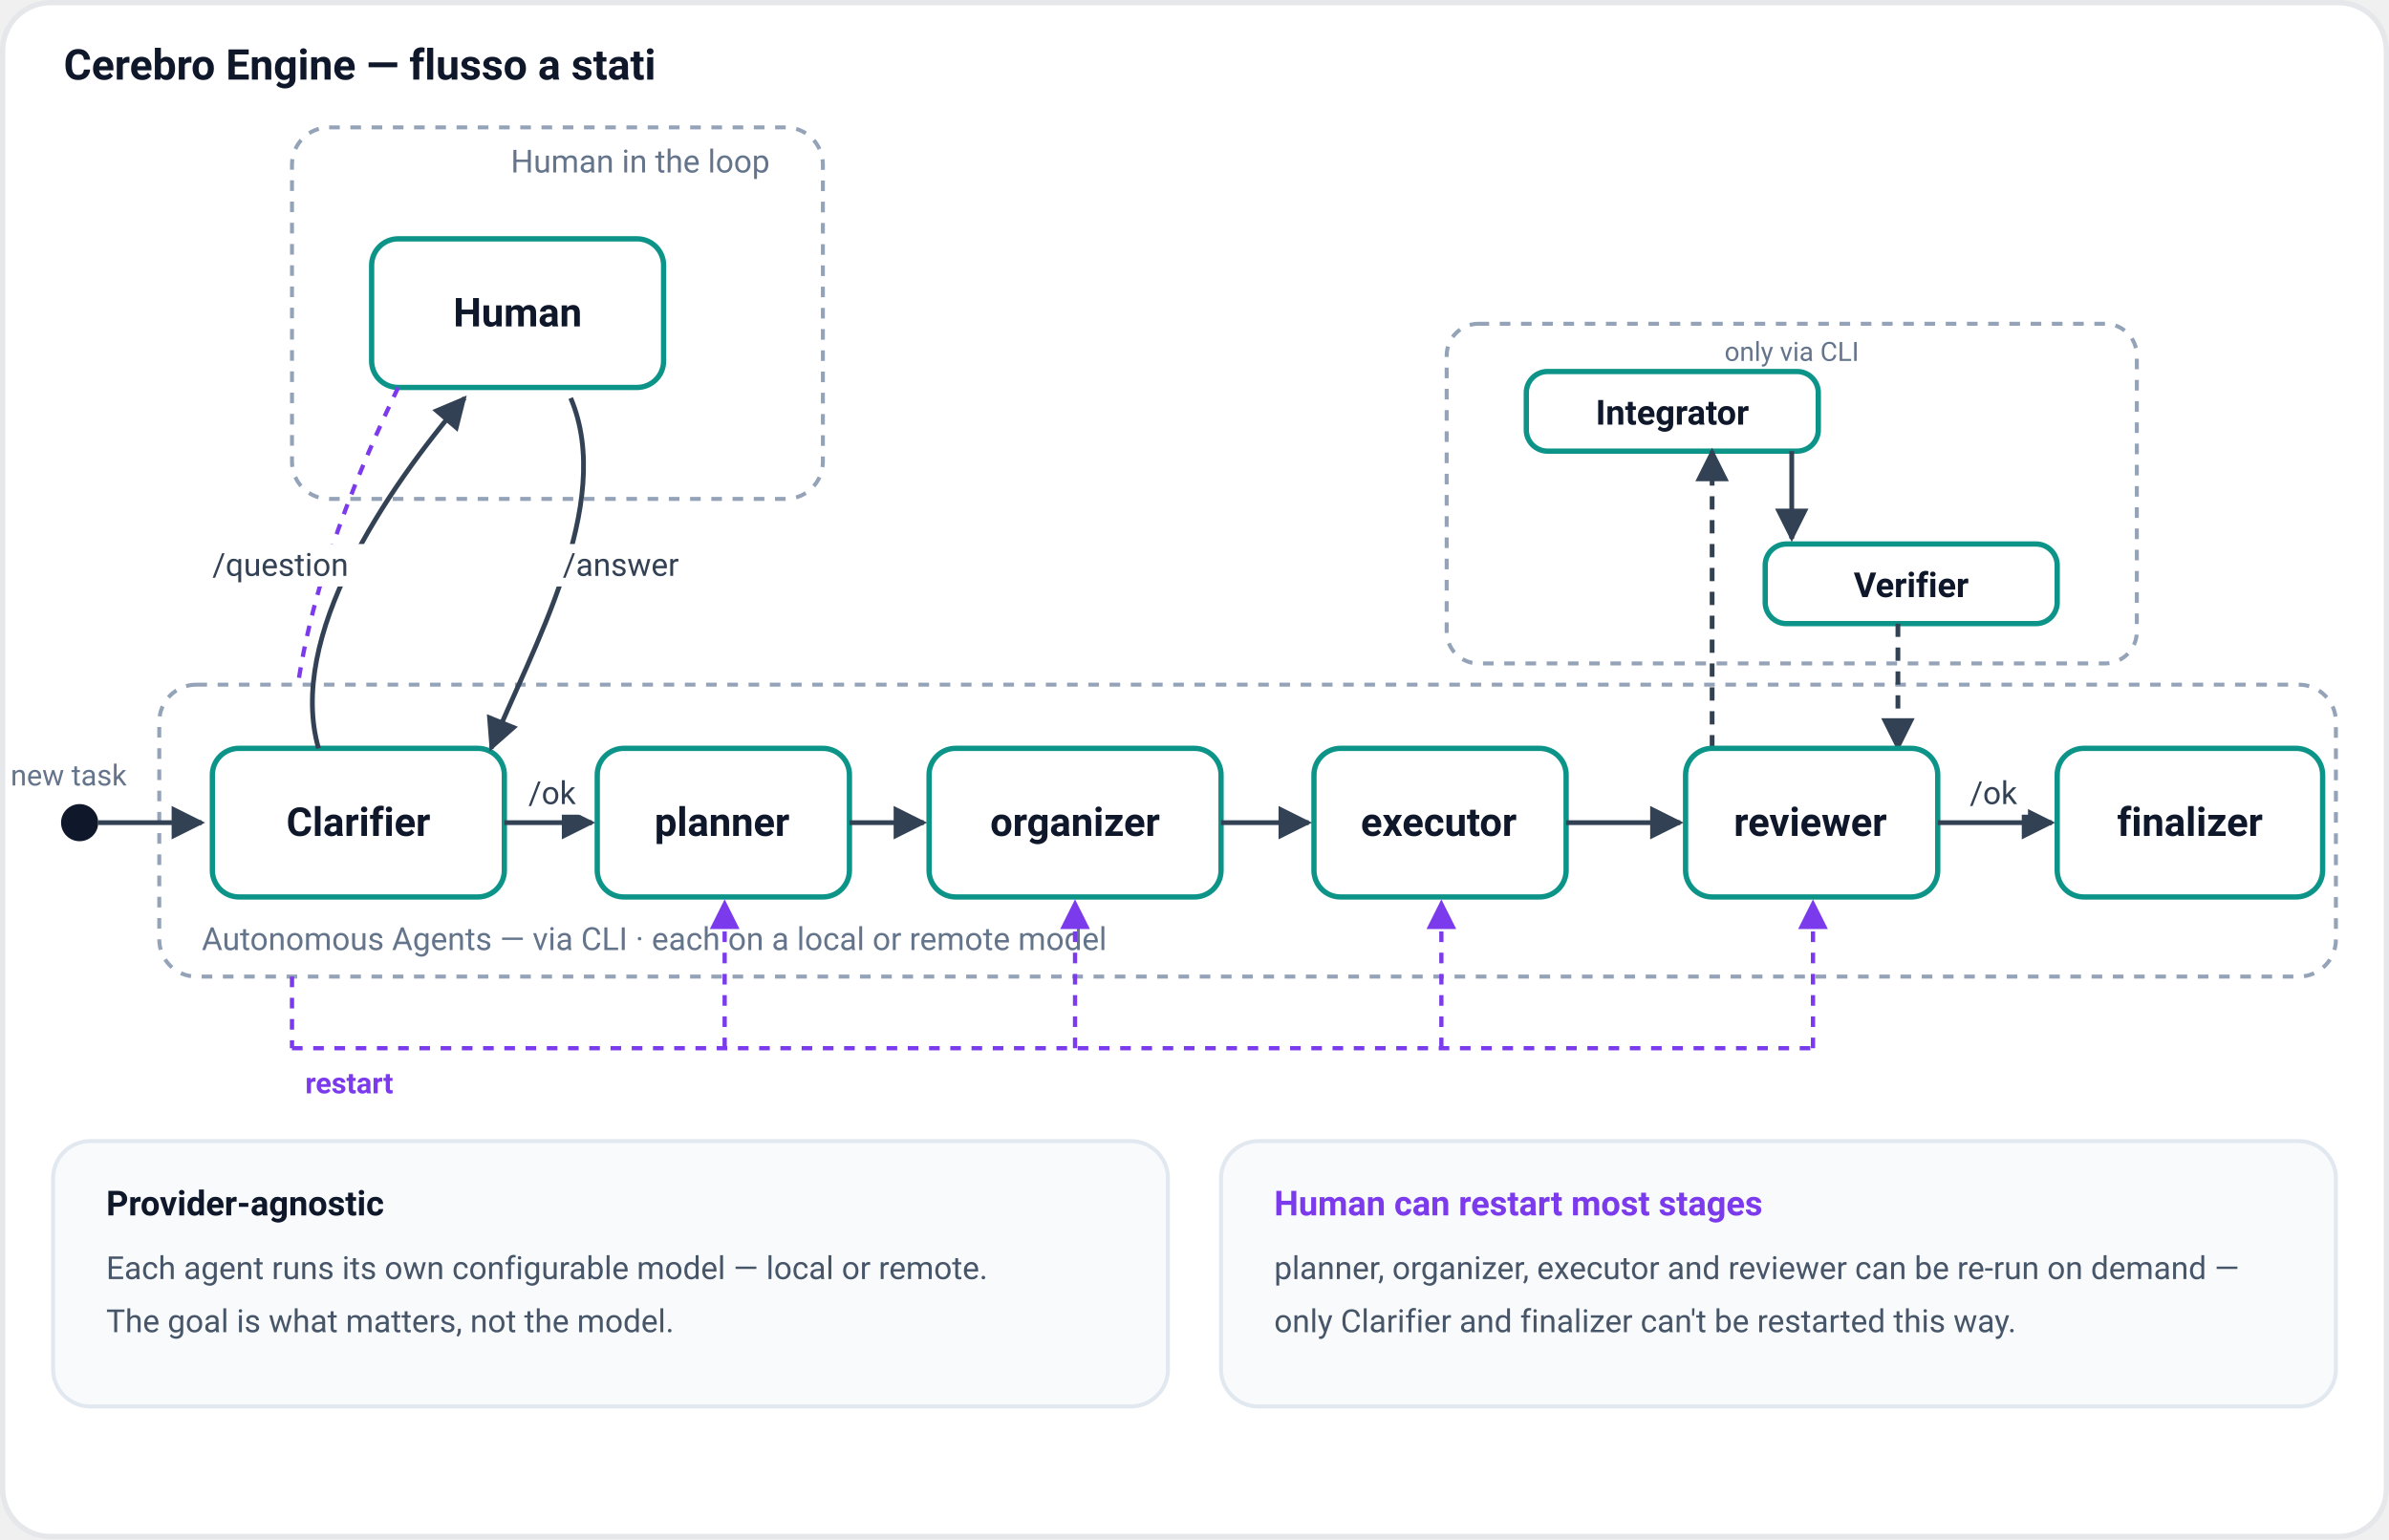
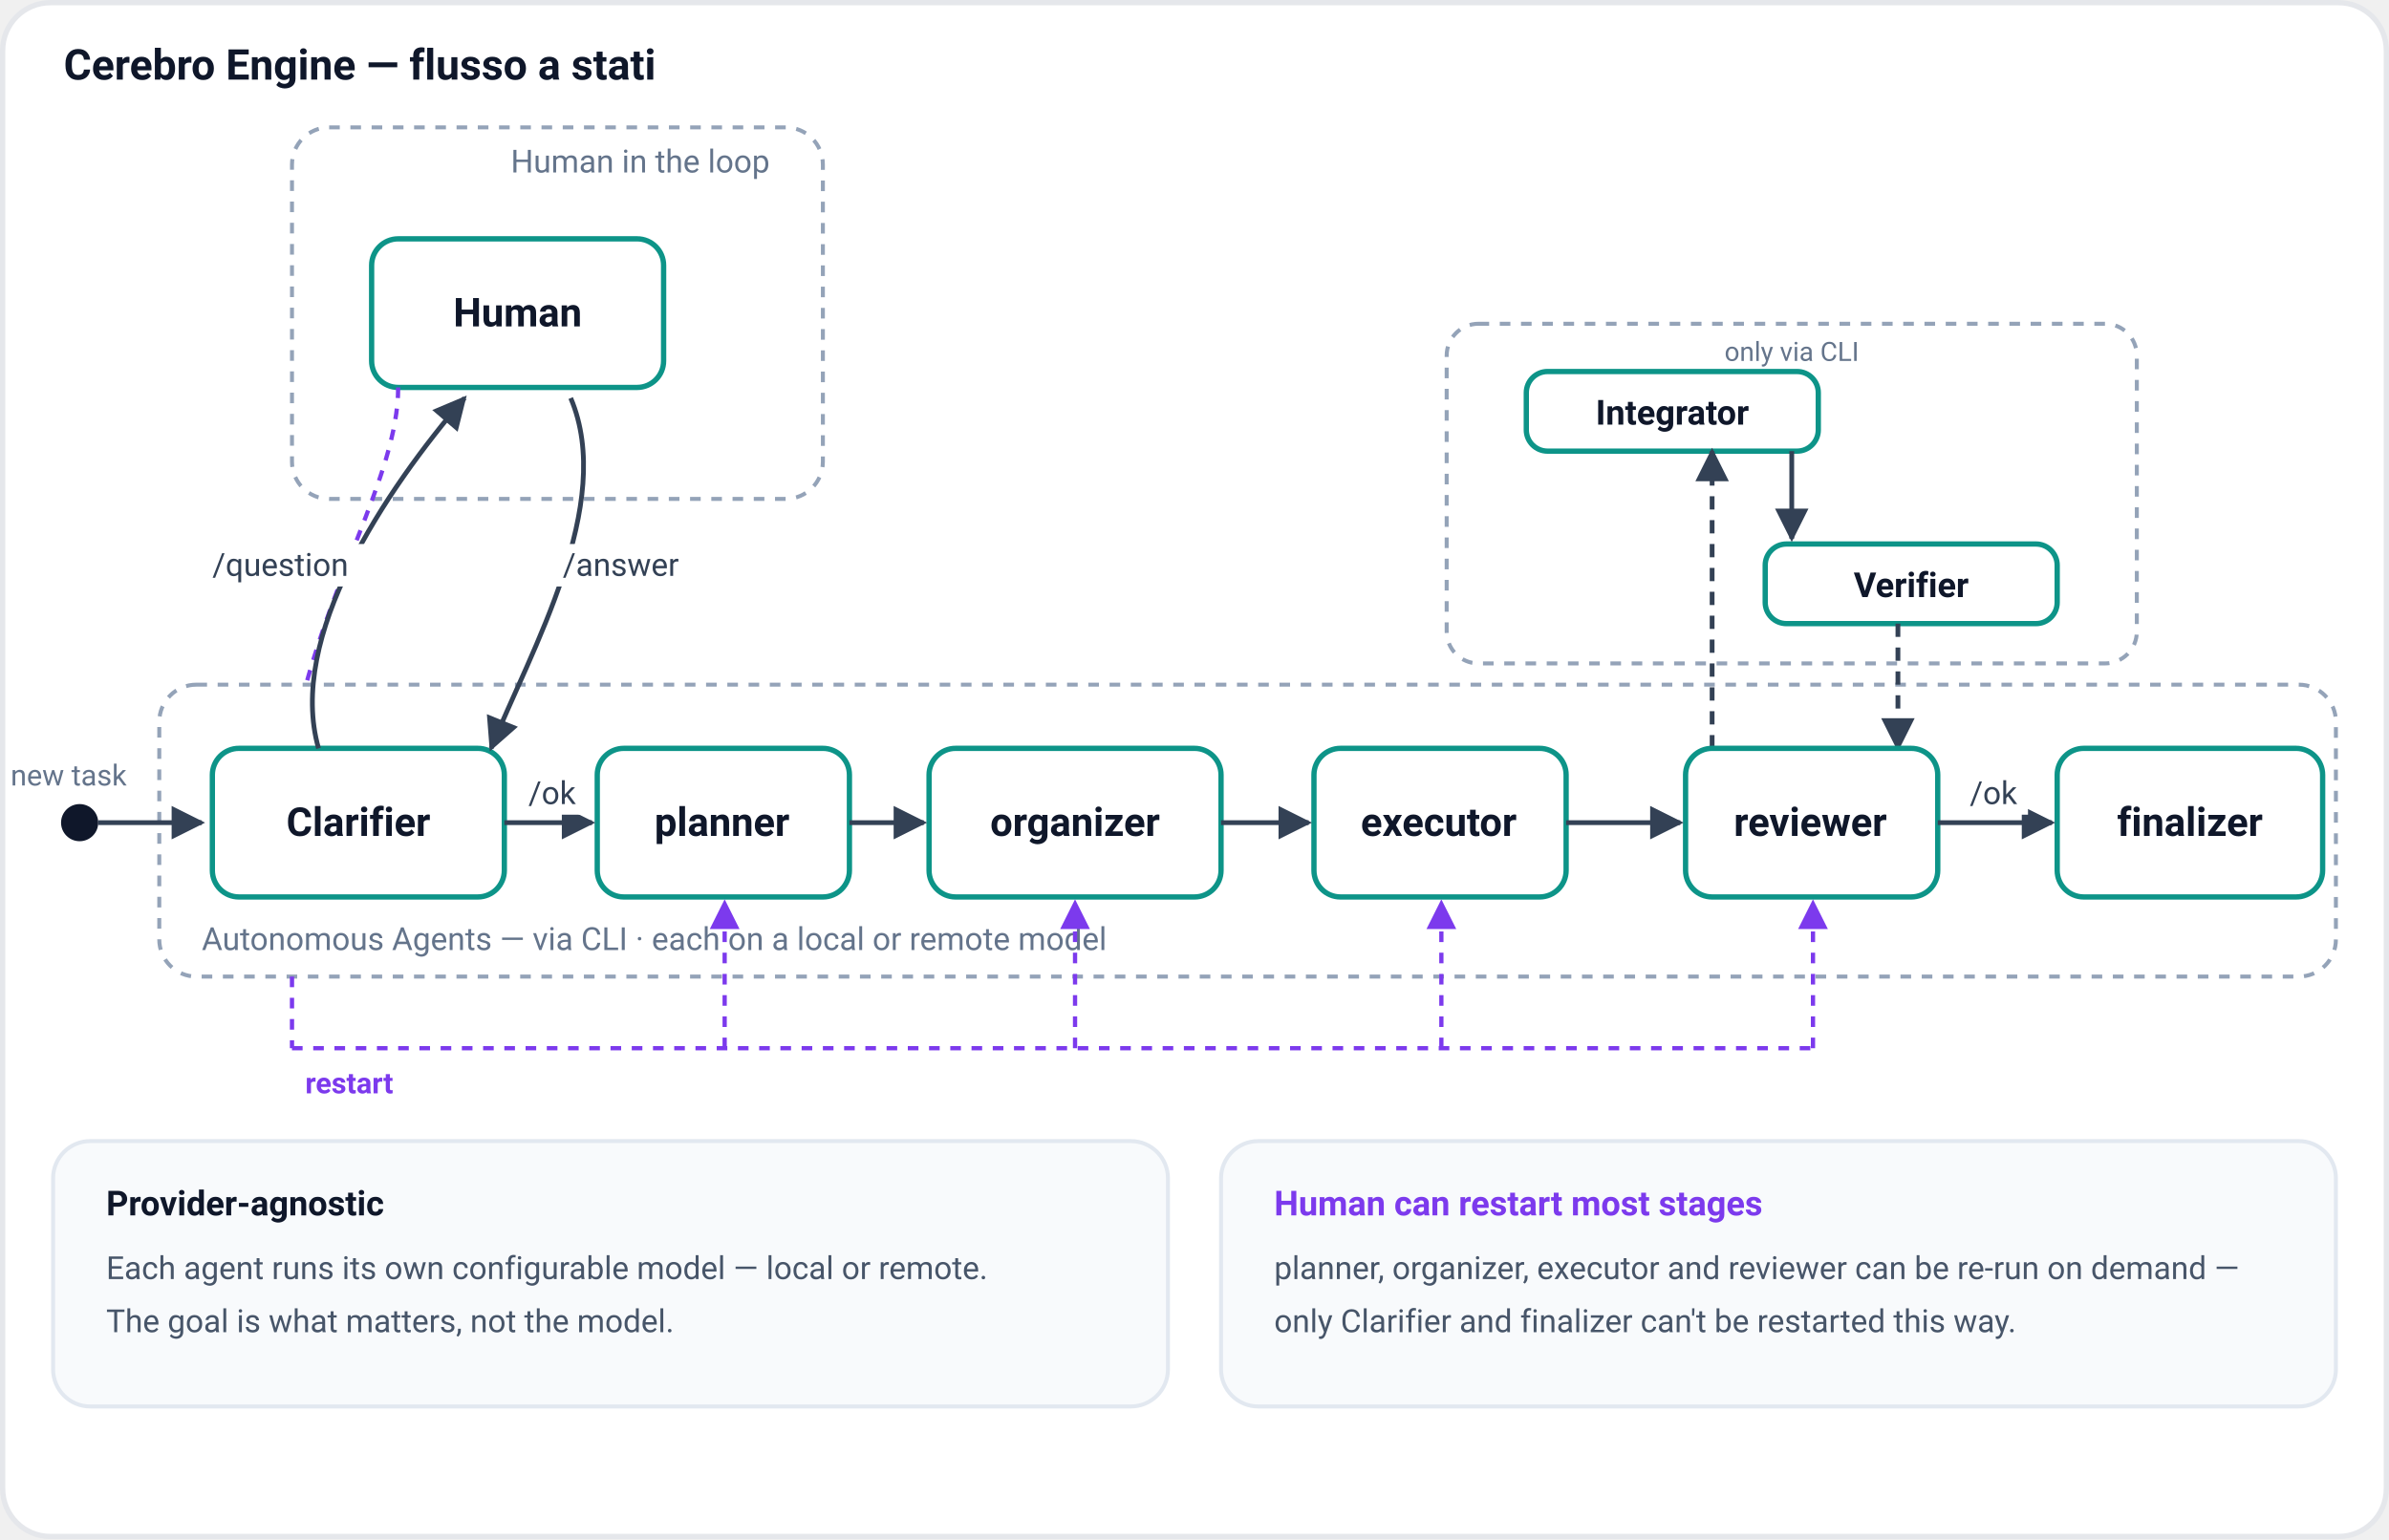
<svg xmlns="http://www.w3.org/2000/svg" viewBox="0 0 900 580" font-family="-apple-system, BlinkMacSystemFont, 'Segoe UI', Roboto, 'Helvetica Neue', Arial, sans-serif">
  <defs>
    <marker id="arrow" viewBox="0 0 10 10" refX="9" refY="5" markerWidth="7" markerHeight="7" orient="auto-start-reverse">
      <path d="M0,0 L10,5 L0,10 z" fill="#334155" />
    </marker>
    <marker id="arrow-violet" viewBox="0 0 10 10" refX="9" refY="5" markerWidth="7" markerHeight="7" orient="auto-start-reverse">
      <path d="M0,0 L10,5 L0,10 z" fill="#7c3aed" />
    </marker>
  </defs>
  <rect x="1" y="1" width="898" height="578" rx="18" fill="#ffffff" stroke="#e5e7eb" stroke-width="2" />
  <text x="24" y="30" font-size="16" font-weight="700" fill="#0f172a">Cerebro Engine — flusso a stati</text>
  <rect x="110" y="48" width="200" height="140" rx="14" fill="none" stroke="#94a3b8" stroke-width="1.5" stroke-dasharray="4 4" />
  <text x="290" y="65" font-size="12" fill="#64748b" text-anchor="end">Human in the loop</text>
  <rect x="140" y="90" width="110" height="56" rx="10" fill="#ffffff" stroke="#0d9488" stroke-width="2" />
  <text x="195" y="123" font-size="15" font-weight="600" fill="#0f172a" text-anchor="middle">Human</text>
-   <path d="M150,146 C126,196 112,240 110,280" fill="none" stroke="#7c3aed" stroke-width="1.6" stroke-dasharray="4 4" />
+   <path d="M150,146 C150,180 122,220 110,280" fill="none" stroke="#7c3aed" stroke-width="1.6" stroke-dasharray="4 4" />
  <line x1="110" y1="280" x2="110" y2="368" stroke="#7c3aed" stroke-width="1.6" stroke-dasharray="4 4" />
  <rect x="60" y="258" width="820" height="110" rx="14" fill="#ffffff" stroke="#94a3b8" stroke-width="1.5" stroke-dasharray="4 4" />
  <text x="76" y="358" font-size="12" fill="#64748b">Autonomous Agents — via CLI · each on a local or remote model</text>
  <rect x="545" y="122" width="260" height="128" rx="12" fill="none" stroke="#94a3b8" stroke-width="1.5" stroke-dasharray="4 4" />
  <text x="675" y="136" font-size="10" fill="#64748b" text-anchor="middle">only via CLI</text>
  <rect x="575" y="140" width="110" height="30" rx="8" fill="#ffffff" stroke="#0d9488" stroke-width="2" />
  <text x="630" y="160" font-size="13" font-weight="600" fill="#0f172a" text-anchor="middle">Integrator</text>
  <rect x="665" y="205" width="110" height="30" rx="8" fill="#ffffff" stroke="#0d9488" stroke-width="2" />
  <text x="720" y="225" font-size="13" font-weight="600" fill="#0f172a" text-anchor="middle">Verifier</text>
  <line x1="675" y1="170" x2="675" y2="203" stroke="#334155" stroke-width="1.8" marker-end="url(#arrow)" />
  <line x1="645" y1="300" x2="645" y2="170" stroke="#334155" stroke-width="1.8" stroke-dasharray="5 4" marker-end="url(#arrow)" />
  <line x1="715" y1="235" x2="715" y2="282" stroke="#334155" stroke-width="1.8" stroke-dasharray="5 4" marker-end="url(#arrow)" />
  <circle cx="30" cy="310" r="7" fill="#0f172a" />
  <text x="4" y="296" font-size="11" fill="#64748b">new task</text>
  <line x1="37" y1="310" x2="76" y2="310" stroke="#334155" stroke-width="1.8" marker-end="url(#arrow)" />
  <rect x="80" y="282" width="110" height="56" rx="10" fill="#ffffff" stroke="#0d9488" stroke-width="2" />
  <text x="135" y="315" font-size="15" font-weight="600" fill="#0f172a" text-anchor="middle">Clarifier</text>
  <rect x="225" y="282" width="95" height="56" rx="10" fill="#ffffff" stroke="#0d9488" stroke-width="2" />
  <text x="272" y="315" font-size="15" font-weight="600" fill="#0f172a" text-anchor="middle">planner</text>
  <rect x="350" y="282" width="110" height="56" rx="10" fill="#ffffff" stroke="#0d9488" stroke-width="2" />
  <text x="405" y="315" font-size="15" font-weight="600" fill="#0f172a" text-anchor="middle">organizer</text>
  <rect x="495" y="282" width="95" height="56" rx="10" fill="#ffffff" stroke="#0d9488" stroke-width="2" />
  <text x="542" y="315" font-size="15" font-weight="600" fill="#0f172a" text-anchor="middle">executor</text>
  <rect x="635" y="282" width="95" height="56" rx="10" fill="#ffffff" stroke="#0d9488" stroke-width="2" />
  <text x="682" y="315" font-size="15" font-weight="600" fill="#0f172a" text-anchor="middle">reviewer</text>
  <rect x="775" y="282" width="100" height="56" rx="10" fill="#ffffff" stroke="#0d9488" stroke-width="2" />
  <text x="825" y="315" font-size="15" font-weight="600" fill="#0f172a" text-anchor="middle">finalizer</text>
  <line x1="190" y1="310" x2="223" y2="310" stroke="#334155" stroke-width="1.8" marker-end="url(#arrow)" />
  <line x1="320" y1="310" x2="348" y2="310" stroke="#334155" stroke-width="1.8" marker-end="url(#arrow)" />
  <line x1="460" y1="310" x2="493" y2="310" stroke="#334155" stroke-width="1.8" marker-end="url(#arrow)" />
  <line x1="590" y1="310" x2="633" y2="310" stroke="#334155" stroke-width="1.8" marker-end="url(#arrow)" />
  <line x1="730" y1="310" x2="773" y2="310" stroke="#334155" stroke-width="1.8" marker-end="url(#arrow)" />
  <rect x="195" y="291" width="26" height="16" fill="#ffffff" />
  <text x="208" y="303" font-size="12" fill="#334155" text-anchor="middle">/ok</text>
  <rect x="738" y="291" width="26" height="16" fill="#ffffff" />
  <text x="751" y="303" font-size="12" fill="#334155" text-anchor="middle">/ok</text>
  <path d="M120,282 C108,240 145,185 175,150" fill="none" stroke="#334155" stroke-width="1.8" marker-end="url(#arrow)" />
  <rect x="76" y="205" width="66" height="16" fill="#ffffff" />
  <text x="80" y="217" font-size="12" fill="#334155">/question</text>
  <path d="M215,150 C232,190 200,245 185,282" fill="none" stroke="#334155" stroke-width="1.8" marker-end="url(#arrow)" />
  <rect x="208" y="205" width="60" height="16" fill="#ffffff" />
  <text x="212" y="217" font-size="12" fill="#334155">/answer</text>
  <line x1="110" y1="368" x2="110" y2="395" stroke="#7c3aed" stroke-width="1.6" stroke-dasharray="4 4" />
  <line x1="110" y1="395" x2="683" y2="395" stroke="#7c3aed" stroke-width="1.6" stroke-dasharray="4 4" />
  <text x="115" y="412" font-size="11" font-weight="600" fill="#7c3aed">restart</text>
  <line x1="273" y1="395" x2="273" y2="340" stroke="#7c3aed" stroke-width="1.6" stroke-dasharray="4 4" marker-end="url(#arrow-violet)" />
  <line x1="405" y1="395" x2="405" y2="340" stroke="#7c3aed" stroke-width="1.6" stroke-dasharray="4 4" marker-end="url(#arrow-violet)" />
  <line x1="543" y1="395" x2="543" y2="340" stroke="#7c3aed" stroke-width="1.6" stroke-dasharray="4 4" marker-end="url(#arrow-violet)" />
  <line x1="683" y1="395" x2="683" y2="340" stroke="#7c3aed" stroke-width="1.6" stroke-dasharray="4 4" marker-end="url(#arrow-violet)" />
  <rect x="20" y="430" width="420" height="100" rx="14" fill="#f8fafc" stroke="#e2e8f0" stroke-width="1.5" />
  <text x="40" y="458" font-size="13" font-weight="700" fill="#0f172a">Provider-agnostic</text>
  <text x="40" y="482" font-size="12" fill="#475569">Each agent runs its own configurable model — local or remote.</text>
  <text x="40" y="502" font-size="12" fill="#475569">The goal is what matters, not the model.</text>
  <rect x="460" y="430" width="420" height="100" rx="14" fill="#f8fafc" stroke="#e2e8f0" stroke-width="1.5" />
  <text x="480" y="458" font-size="13" font-weight="700" fill="#7c3aed">Human can restart most stages</text>
  <text x="480" y="482" font-size="12" fill="#475569">planner, organizer, executor and reviewer can be re-run on demand —</text>
  <text x="480" y="502" font-size="12" fill="#475569">only Clarifier and finalizer can't be restarted this way.</text>
</svg>
